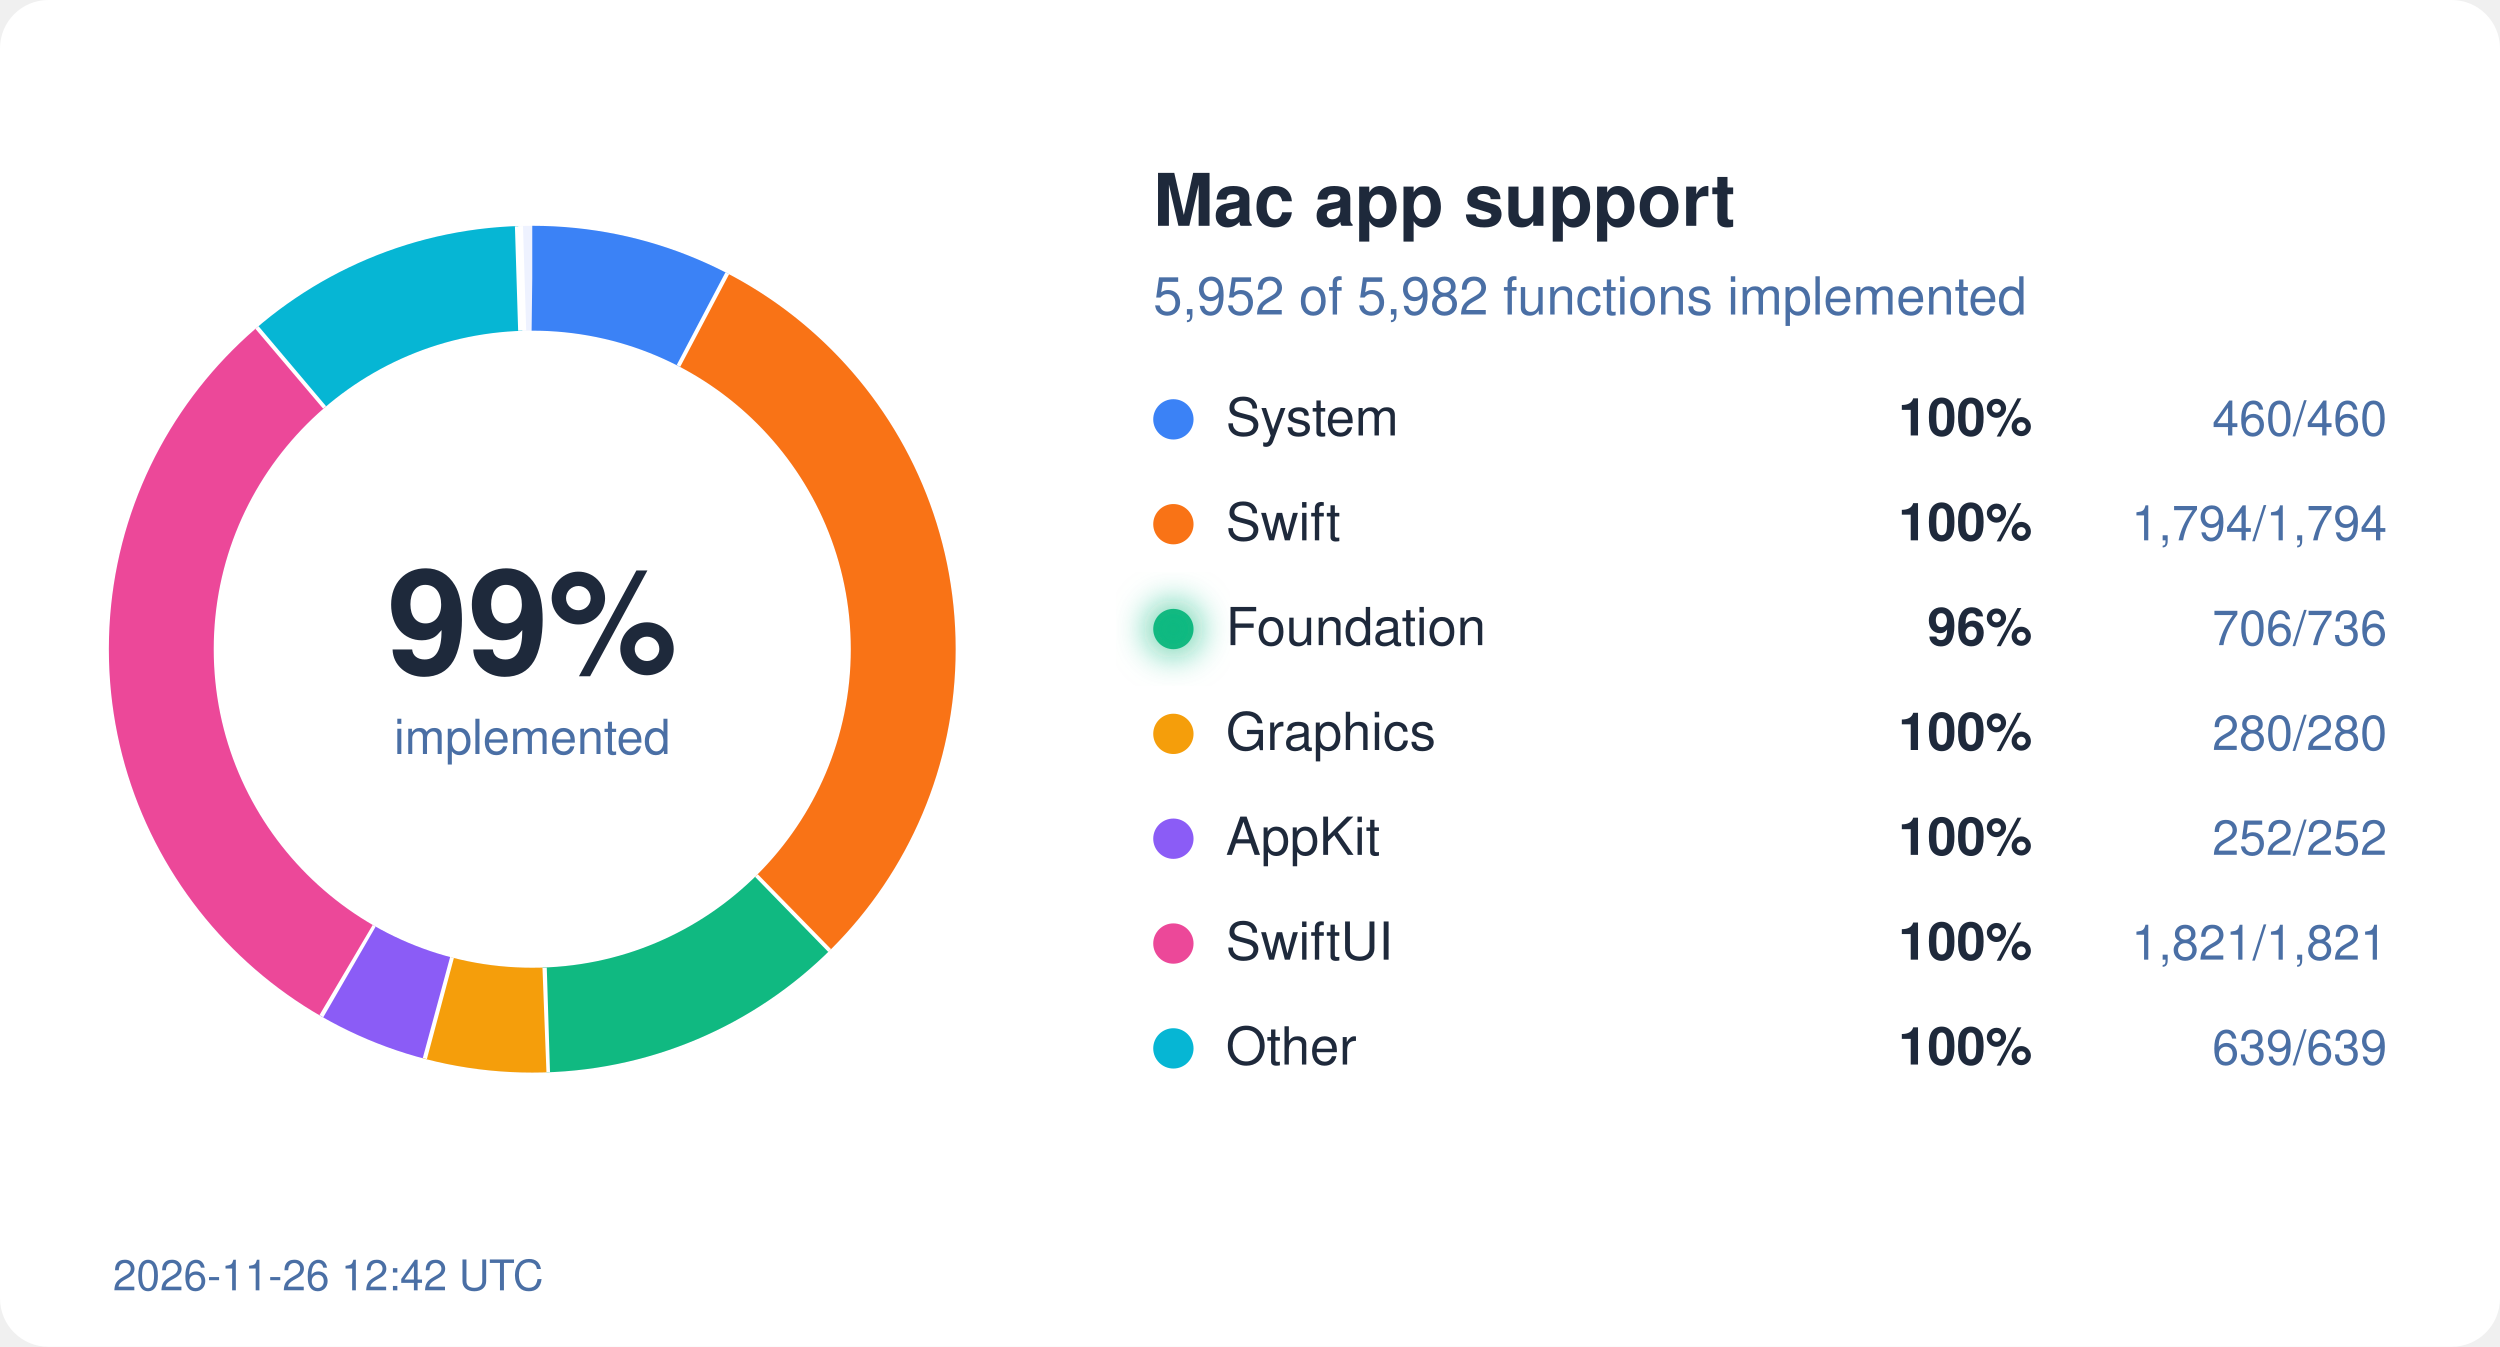
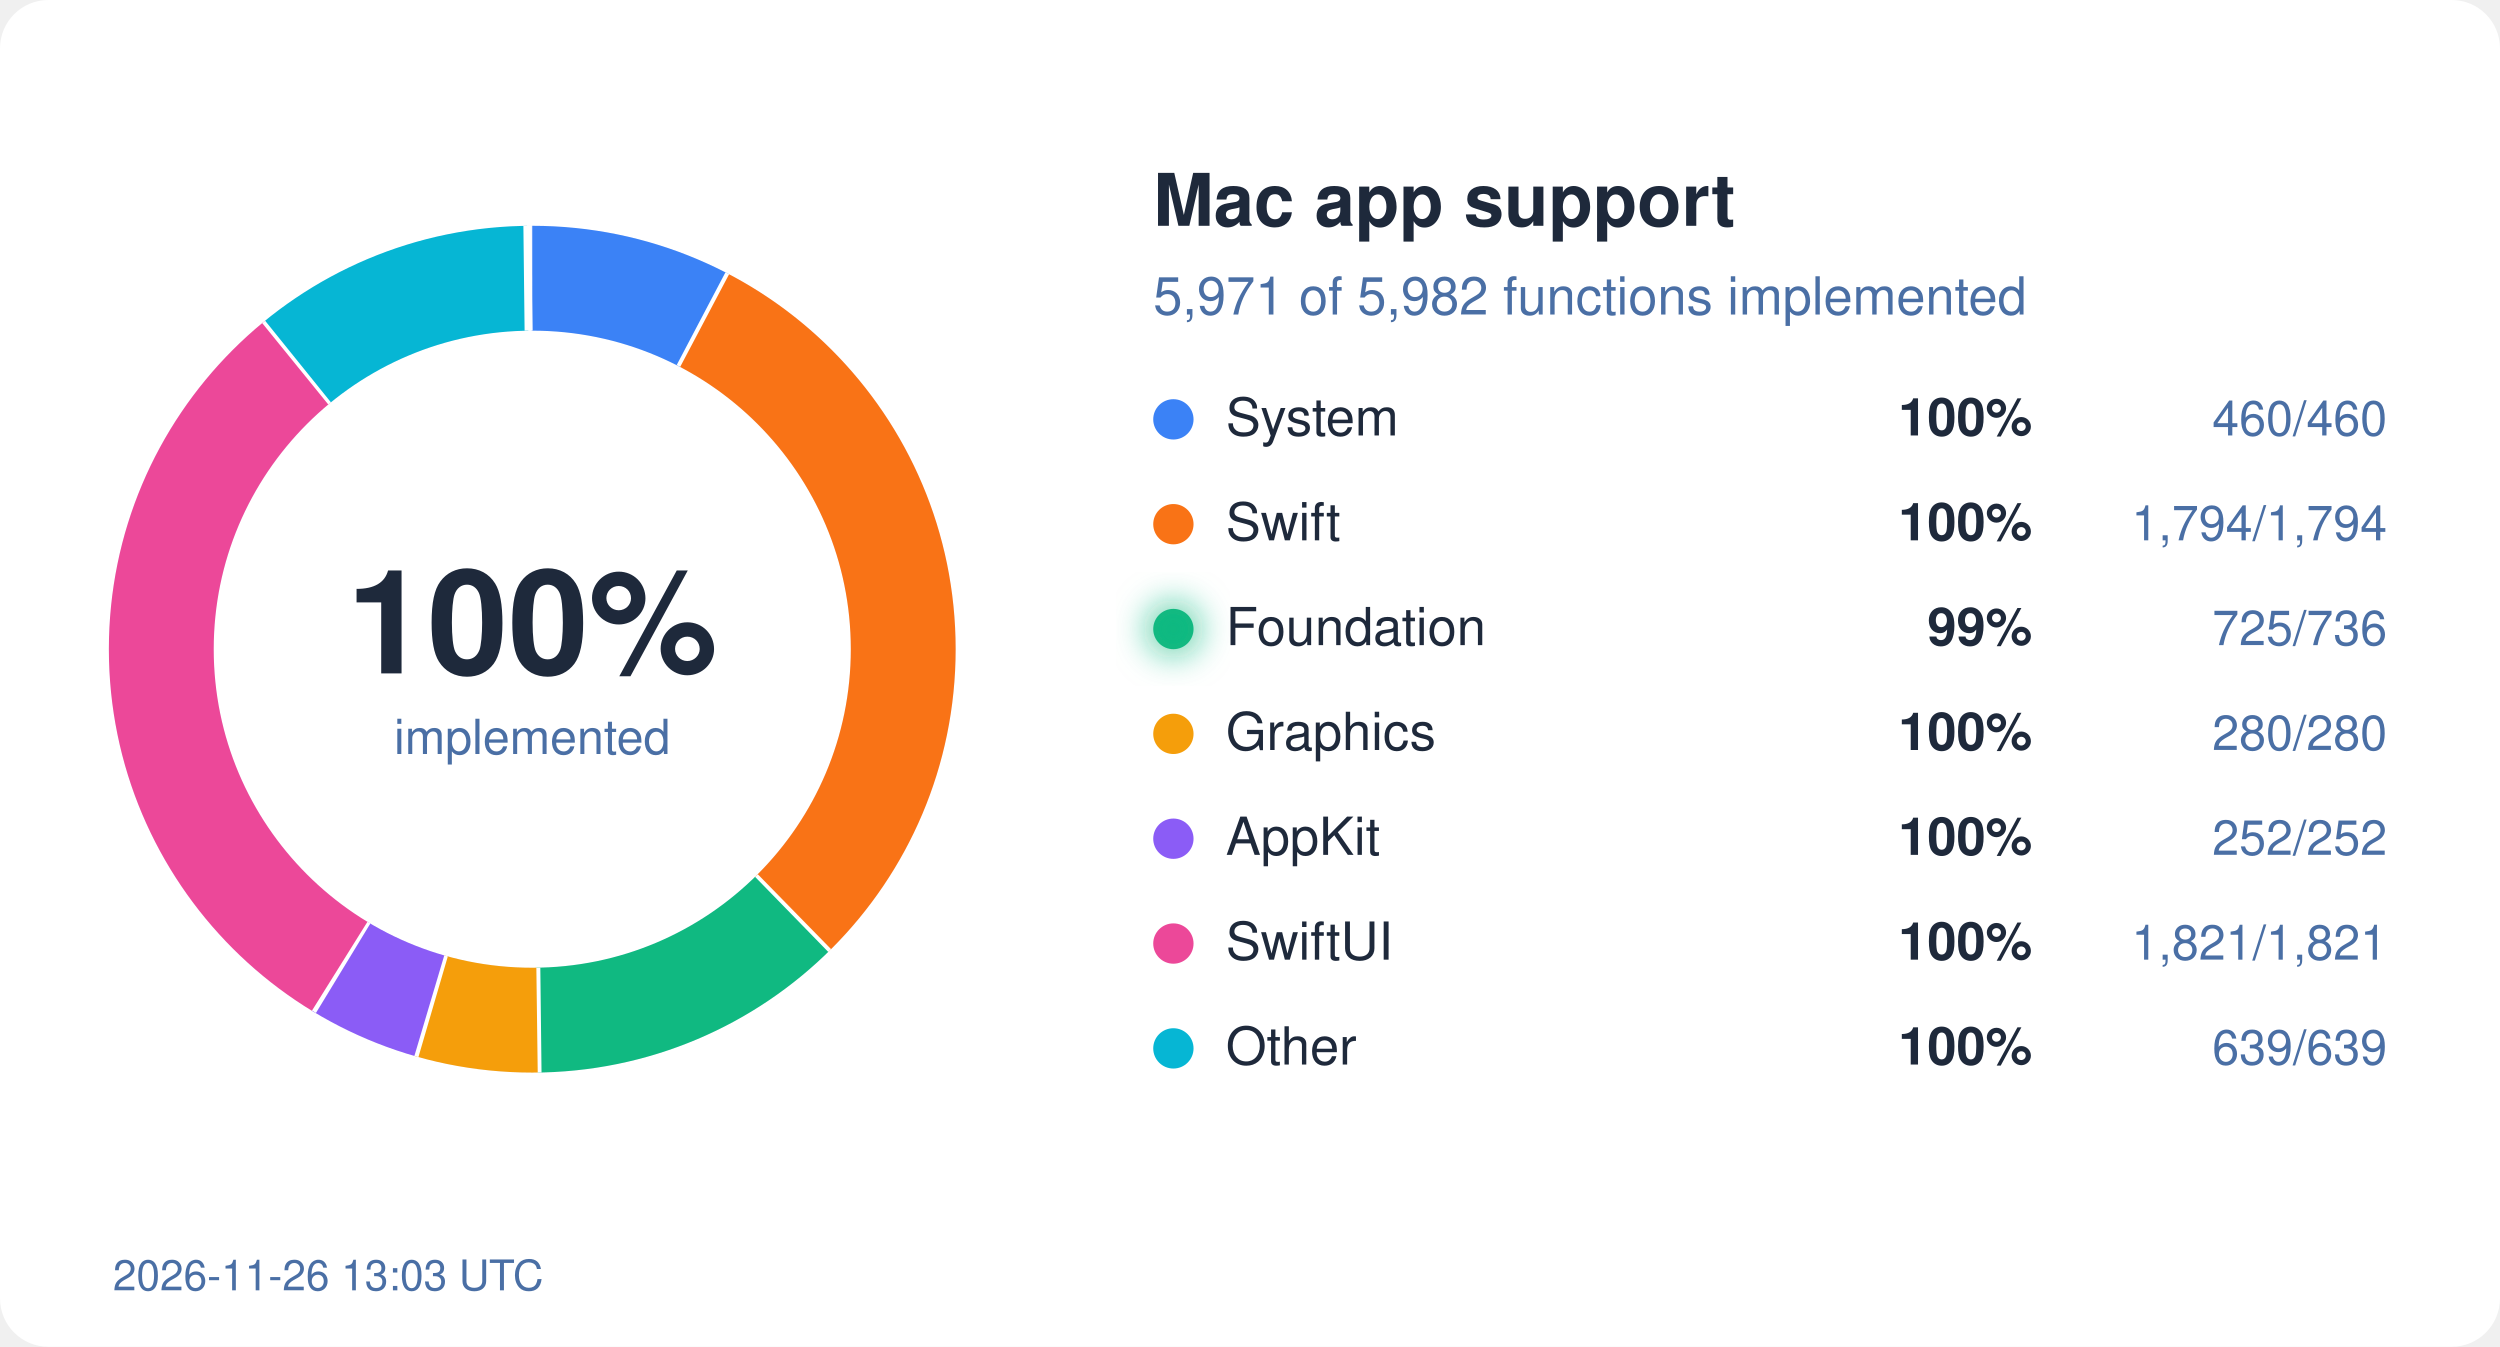
<svg xmlns="http://www.w3.org/2000/svg" width="620" height="334" viewBox="0 0 620 334">
  <style>
  text { font-family: system-ui, -apple-system, "Segoe UI", Helvetica, Arial, sans-serif; }
  .bg { fill: #ffffff; } .ink { fill: #1e293b; } .mute { fill: #4a6fa5; }
  .track { stroke: #eef2ff; } .gap { stroke: #ffffff; }
  .s-System { stroke: #3b82f6; } .f-System { fill: #3b82f6; }
  .s-Swift { stroke: #f97316; } .f-Swift { fill: #f97316; }
  .s-Foundation { stroke: #10b981; } .f-Foundation { fill: #10b981; }
  .s-Graphics { stroke: #f59e0b; } .f-Graphics { fill: #f59e0b; }
  .s-AppKit { stroke: #8b5cf6; } .f-AppKit { fill: #8b5cf6; }
  .s-SwiftUI { stroke: #ec4899; } .f-SwiftUI { fill: #ec4899; }
  .s-Other { stroke: #06b6d4; } .f-Other { fill: #06b6d4; }
  @media (prefers-color-scheme: dark) {
    .bg { fill: #0d1117; } .ink { fill: #e6edf3; } .mute { fill: #8fb4e3; }
    .track { stroke: #12263f; } .gap { stroke: #0d1117; }
    .s-System { stroke: #60a5fa; } .f-System { fill: #60a5fa; }
    .s-Swift { stroke: #fb923c; } .f-Swift { fill: #fb923c; }
    .s-Foundation { stroke: #34d399; } .f-Foundation { fill: #34d399; }
    .s-Graphics { stroke: #fbbf24; } .f-Graphics { fill: #fbbf24; }
    .s-AppKit { stroke: #a78bfa; } .f-AppKit { fill: #a78bfa; }
    .s-SwiftUI { stroke: #f472b6; } .f-SwiftUI { fill: #f472b6; }
    .s-Other { stroke: #22d3ee; } .f-Other { fill: #22d3ee; }
  }
</style>
  <defs>
    <filter id="glow" x="-50%" y="-50%" width="200%" height="200%">
      <feGaussianBlur stdDeviation="4" />
    </filter>
  </defs>
  <rect width="620" height="334" rx="12" class="bg" />
  <circle cx="132" cy="161" r="92" fill="none" class="track" stroke-width="26" />
  <circle cx="132" cy="161" r="92" fill="none" class="s-System" stroke-width="26" stroke-dasharray="44.45 578.05" stroke-dashoffset="-0.00" transform="rotate(-90 132 161)" />
  <line x1="168.7" y1="91.0" x2="180.8" y2="68.0" class="gap" stroke-width="2" />
  <circle cx="132" cy="161" r="92" fill="none" class="s-Swift" stroke-width="26" stroke-dasharray="173.36 578.05" stroke-dashoffset="-44.45" transform="rotate(-90 132 161)" />
  <line x1="187.2" y1="217.5" x2="205.4" y2="236.1" class="gap" stroke-width="2" />
-   <circle cx="132" cy="161" r="92" fill="none" class="s-Foundation" stroke-width="26" stroke-dasharray="68.22 578.05" stroke-dashoffset="-217.81" transform="rotate(-90 132 161)" />
-   <line x1="134.6" y1="240.0" x2="135.4" y2="265.9" class="gap" stroke-width="2" />
-   <circle cx="132" cy="161" r="92" fill="none" class="s-Graphics" stroke-width="26" stroke-dasharray="27.06 578.05" stroke-dashoffset="-286.03" transform="rotate(-90 132 161)" />
-   <line x1="111.6" y1="237.3" x2="104.9" y2="262.4" class="gap" stroke-width="2" />
-   <circle cx="132" cy="161" r="92" fill="none" class="s-AppKit" stroke-width="26" stroke-dasharray="24.35 578.05" stroke-dashoffset="-313.09" transform="rotate(-90 132 161)" />
-   <line x1="92.3" y1="229.3" x2="79.3" y2="251.8" class="gap" stroke-width="2" />
-   <circle cx="132" cy="161" r="92" fill="none" class="s-SwiftUI" stroke-width="26" stroke-dasharray="175.97 578.05" stroke-dashoffset="-337.44" transform="rotate(-90 132 161)" />
-   <line x1="80.9" y1="100.7" x2="64.1" y2="80.9" class="gap" stroke-width="2" />
-   <circle cx="132" cy="161" r="92" fill="none" class="s-Other" stroke-width="26" stroke-dasharray="61.75 578.05" stroke-dashoffset="-513.41" transform="rotate(-90 132 161)" />
-   <line x1="129.5" y1="82.0" x2="128.7" y2="56.1" class="gap" stroke-width="2" />
-   <text x="132" y="167" text-anchor="middle" class="ink" font-size="36" font-weight="700">99%</text>
+   <circle cx="132" cy="161" r="92" fill="none" class="s-Foundation" stroke-width="26" stroke-dasharray="70.06 578.05" stroke-dashoffset="-217.81" transform="rotate(-90 132 161)" />
+   <line x1="133.0" y1="240.0" x2="133.3" y2="266.0" class="gap" stroke-width="2" />
+   <circle cx="132" cy="161" r="92" fill="none" class="s-Graphics" stroke-width="26" stroke-dasharray="27.06 578.05" stroke-dashoffset="-287.87" transform="rotate(-90 132 161)" />
+   <line x1="110.1" y1="236.9" x2="102.8" y2="261.9" class="gap" stroke-width="2" />
+   <circle cx="132" cy="161" r="92" fill="none" class="s-AppKit" stroke-width="26" stroke-dasharray="24.35 578.05" stroke-dashoffset="-314.92" transform="rotate(-90 132 161)" />
+   <line x1="91.0" y1="228.5" x2="77.5" y2="250.7" class="gap" stroke-width="2" />
+   <circle cx="132" cy="161" r="92" fill="none" class="s-SwiftUI" stroke-width="26" stroke-dasharray="175.97 578.05" stroke-dashoffset="-339.28" transform="rotate(-90 132 161)" />
+   <line x1="82.2" y1="99.7" x2="65.8" y2="79.5" class="gap" stroke-width="2" />
+   <circle cx="132" cy="161" r="92" fill="none" class="s-Other" stroke-width="26" stroke-dasharray="61.75 578.05" stroke-dashoffset="-515.24" transform="rotate(-90 132 161)" />
+   <line x1="131.1" y1="82.0" x2="130.8" y2="56.0" class="gap" stroke-width="2" />
+   <text x="132" y="167" text-anchor="middle" class="ink" font-size="36" font-weight="700">100%</text>
  <text x="132" y="187" text-anchor="middle" class="mute" font-size="12">implemented</text>
  <text x="286" y="56" class="ink" font-size="18" font-weight="600">Mac app support</text>
-   <text x="286" y="78" class="mute" font-size="13">5,952 of 5,982 functions implemented</text>
+   <text x="286" y="78" class="mute" font-size="13">5,971 of 5,982 functions implemented</text>
  <circle cx="291" cy="104" r="5" class="f-System" />
  <text x="304" y="108" class="ink" font-size="13">System</text>
  <text x="504" y="108" class="ink" font-size="13" font-weight="600" text-anchor="end">100%</text>
  <text x="592" y="108" class="mute" font-size="12" text-anchor="end">460/460</text>
  <circle cx="291" cy="130" r="5" class="f-Swift" />
  <text x="304" y="134" class="ink" font-size="13">Swift</text>
  <text x="504" y="134" class="ink" font-size="13" font-weight="600" text-anchor="end">100%</text>
  <text x="592" y="134" class="mute" font-size="12" text-anchor="end">1,794/1,794</text>
  <circle cx="291" cy="156" r="5" class="f-Foundation" />
  <text x="304" y="160" class="ink" font-size="13">Foundation</text>
  <circle cx="291" cy="156" r="7" class="f-Foundation" filter="url(#glow)" opacity="0.6" />
-   <text x="504" y="160" class="ink" font-size="13" font-weight="600" text-anchor="end">96%</text>
-   <text x="592" y="160" class="mute" font-size="12" text-anchor="end">706/736</text>
+   <text x="504" y="160" class="ink" font-size="13" font-weight="600" text-anchor="end">99%</text>
+   <text x="592" y="160" class="mute" font-size="12" text-anchor="end">725/736</text>
  <circle cx="291" cy="182" r="5" class="f-Graphics" />
  <text x="304" y="186" class="ink" font-size="13">Graphics</text>
  <text x="504" y="186" class="ink" font-size="13" font-weight="600" text-anchor="end">100%</text>
  <text x="592" y="186" class="mute" font-size="12" text-anchor="end">280/280</text>
  <circle cx="291" cy="208" r="5" class="f-AppKit" />
  <text x="304" y="212" class="ink" font-size="13">AppKit</text>
  <text x="504" y="212" class="ink" font-size="13" font-weight="600" text-anchor="end">100%</text>
  <text x="592" y="212" class="mute" font-size="12" text-anchor="end">252/252</text>
  <circle cx="291" cy="234" r="5" class="f-SwiftUI" />
  <text x="304" y="238" class="ink" font-size="13">SwiftUI</text>
  <text x="504" y="238" class="ink" font-size="13" font-weight="600" text-anchor="end">100%</text>
  <text x="592" y="238" class="mute" font-size="12" text-anchor="end">1,821/1,821</text>
  <circle cx="291" cy="260" r="5" class="f-Other" />
  <text x="304" y="264" class="ink" font-size="13">Other</text>
  <text x="504" y="264" class="ink" font-size="13" font-weight="600" text-anchor="end">100%</text>
  <text x="592" y="264" class="mute" font-size="12" text-anchor="end">639/639</text>
-   <text x="28" y="320" class="mute" font-size="10.5">2026-11-26 12:42 UTC</text>
+   <text x="28" y="320" class="mute" font-size="10.5">2026-11-26 13:03 UTC</text>
</svg>
